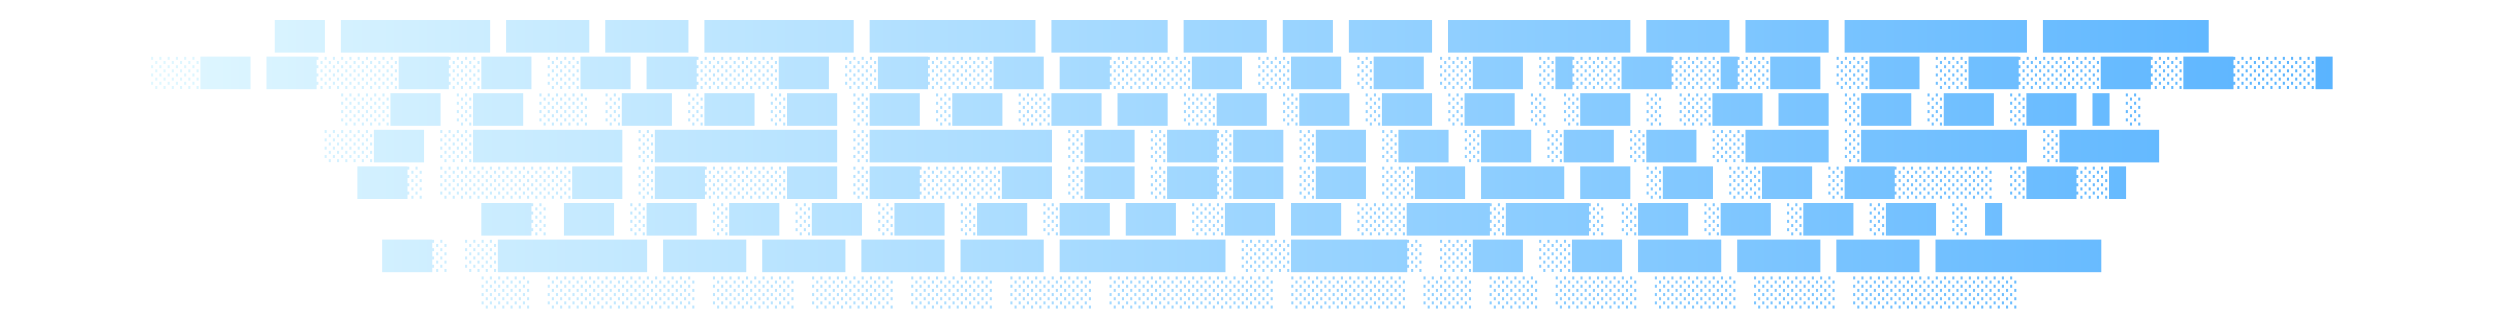
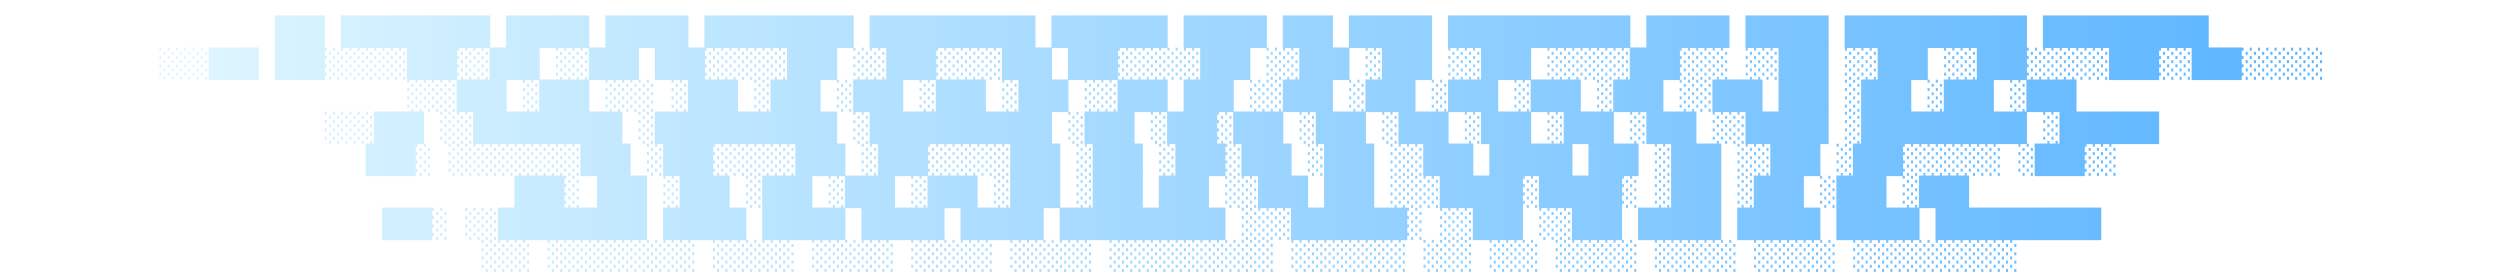
- <svg xmlns="http://www.w3.org/2000/svg" width="1093" height="138" viewBox="0 0 1093 138">
+ <svg xmlns="http://www.w3.org/2000/svg" width="1093" height="122" viewBox="0 0 1093 122">
  <defs>
    <linearGradient id="grad" x1="0%" y1="0%" x2="100%" y2="0%">
      <stop offset="0%" stop-color="#e0f7ff" />
      <stop offset="100%" stop-color="#5ab4ff" />
    </linearGradient>
  </defs>
  <style>
    .ascii {
      font-family: ui-monospace, 'Cascadia Code', 'Source Code Pro', Menlo, Consolas, monospace;
      font-size: 12px;
      fill: url(#grad);
      white-space: pre;
    }
  </style>
  <text x="50%" text-anchor="middle" class="ascii">
-     <tspan x="50%" y="20"> ███           █████████  █████   █████   █████████   ██████████      ███████    █████   ███   █████ ███████████ █████ █████ ███████████  ██████████</tspan>
-     <tspan x="50%" y="36">░░░███        ███░░░░░███░░███   ░░███   ███░░░░░███ ░░███░░░░███   ███░░░░░███ ░░███   ░███  ░░███ ░█░░░███░░░█░░███ ░░███ ░░███░░░░░███░░███░░░░░█</tspan>
-     <tspan x="50%" y="52">  ░░░███     ░███    ░░░  ░███    ░███  ░███    ░███  ░███   ░░███ ███     ░░███ ░███   ░███   ░███ ░   ░███  ░  ░░███ ███   ░███    ░███ ░███  █ ░ </tspan>
-     <tspan x="50%" y="68">    ░░░███   ░░█████████  ░███████████  ░███████████  ░███    ░███░███      ░███ ░███   ░███   ░███     ░███      ░░█████    ░██████████  ░██████   </tspan>
-     <tspan x="50%" y="84">     ███░     ░░░░░░░░███ ░███░░░░░███  ░███░░░░░███  ░███    ░███░███      ░███ ░░███  █████  ███      ░███       ░░███     ░███░░░░░░   ░███░░█   </tspan>
-     <tspan x="50%" y="100">   ███░       ███    ░███ ░███    ░███  ░███    ░███  ░███    ███ ░░███     ███   ░░░█████░█████░       ░███        ░███     ░███         ░███ ░   █</tspan>
-     <tspan x="50%" y="116"> ███░        ░░█████████  █████   █████ █████   █████ ██████████   ░░░███████░      ░░███ ░░███         █████       █████    █████        ██████████</tspan>
-     <tspan x="50%" y="132">░░░           ░░░░░░░░░  ░░░░░   ░░░░░ ░░░░░   ░░░░░ ░░░░░░░░░░      ░░░░░░░         ░░░   ░░░         ░░░░░       ░░░░░    ░░░░░        ░░░░░░░░░░ </tspan>
+     <tspan x="50%" y="18"> ███           █████████  █████   █████   █████████   ██████████      ███████    █████   ███   █████ ███████████ █████ █████ ███████████  ██████████</tspan>
+     <tspan x="50%" y="32">░░░███        ███░░░░░███░░███   ░░███   ███░░░░░███ ░░███░░░░███   ███░░░░░███ ░░███   ░███  ░░███ ░░░░░███░░░ ░░███ ░░███ ░░███░░░░░███░░███░░░░░ </tspan>
+     <tspan x="50%" y="46">  ░░░███     ░███    ░░░  ░███    ░███  ░███    ░███  ░███   ░░███ ███     ░░███ ░███   ░███   ░███     ░███     ░░███ ███   ░███    ░███ ░███      </tspan>
+     <tspan x="50%" y="60">    ░░░███   ░░█████████  ░███████████  ░███████████  ░███    ░███░███      ░███ ░███   ░███   ░███     ░███      ░░█████    ░██████████  ░██████   </tspan>
+     <tspan x="50%" y="74">     ███░     ░░░░░░░░███ ░███░░░░░███  ░███░░░░░███  ░███    ░███░███      ░███ ░░███  █████  ███      ░███       ░░███     ░███░░░░░░   ░███░░    </tspan>
+     <tspan x="50%" y="88">   ███░       ███    ░███ ░███    ░███  ░███    ░███  ░███    ███ ░░███     ███   ░░░█████░█████░       ░███        ░███     ░███         ░███      </tspan>
+     <tspan x="50%" y="102"> ███░        ░░█████████  █████   █████ █████   █████ ██████████   ░░░███████░      ░░███ ░░███         █████       █████    █████        ██████████</tspan>
+     <tspan x="50%" y="116">░░░           ░░░░░░░░░  ░░░░░   ░░░░░ ░░░░░   ░░░░░ ░░░░░░░░░░      ░░░░░░░         ░░░   ░░░         ░░░░░       ░░░░░    ░░░░░        ░░░░░░░░░░ </tspan>
  </text>
</svg>
